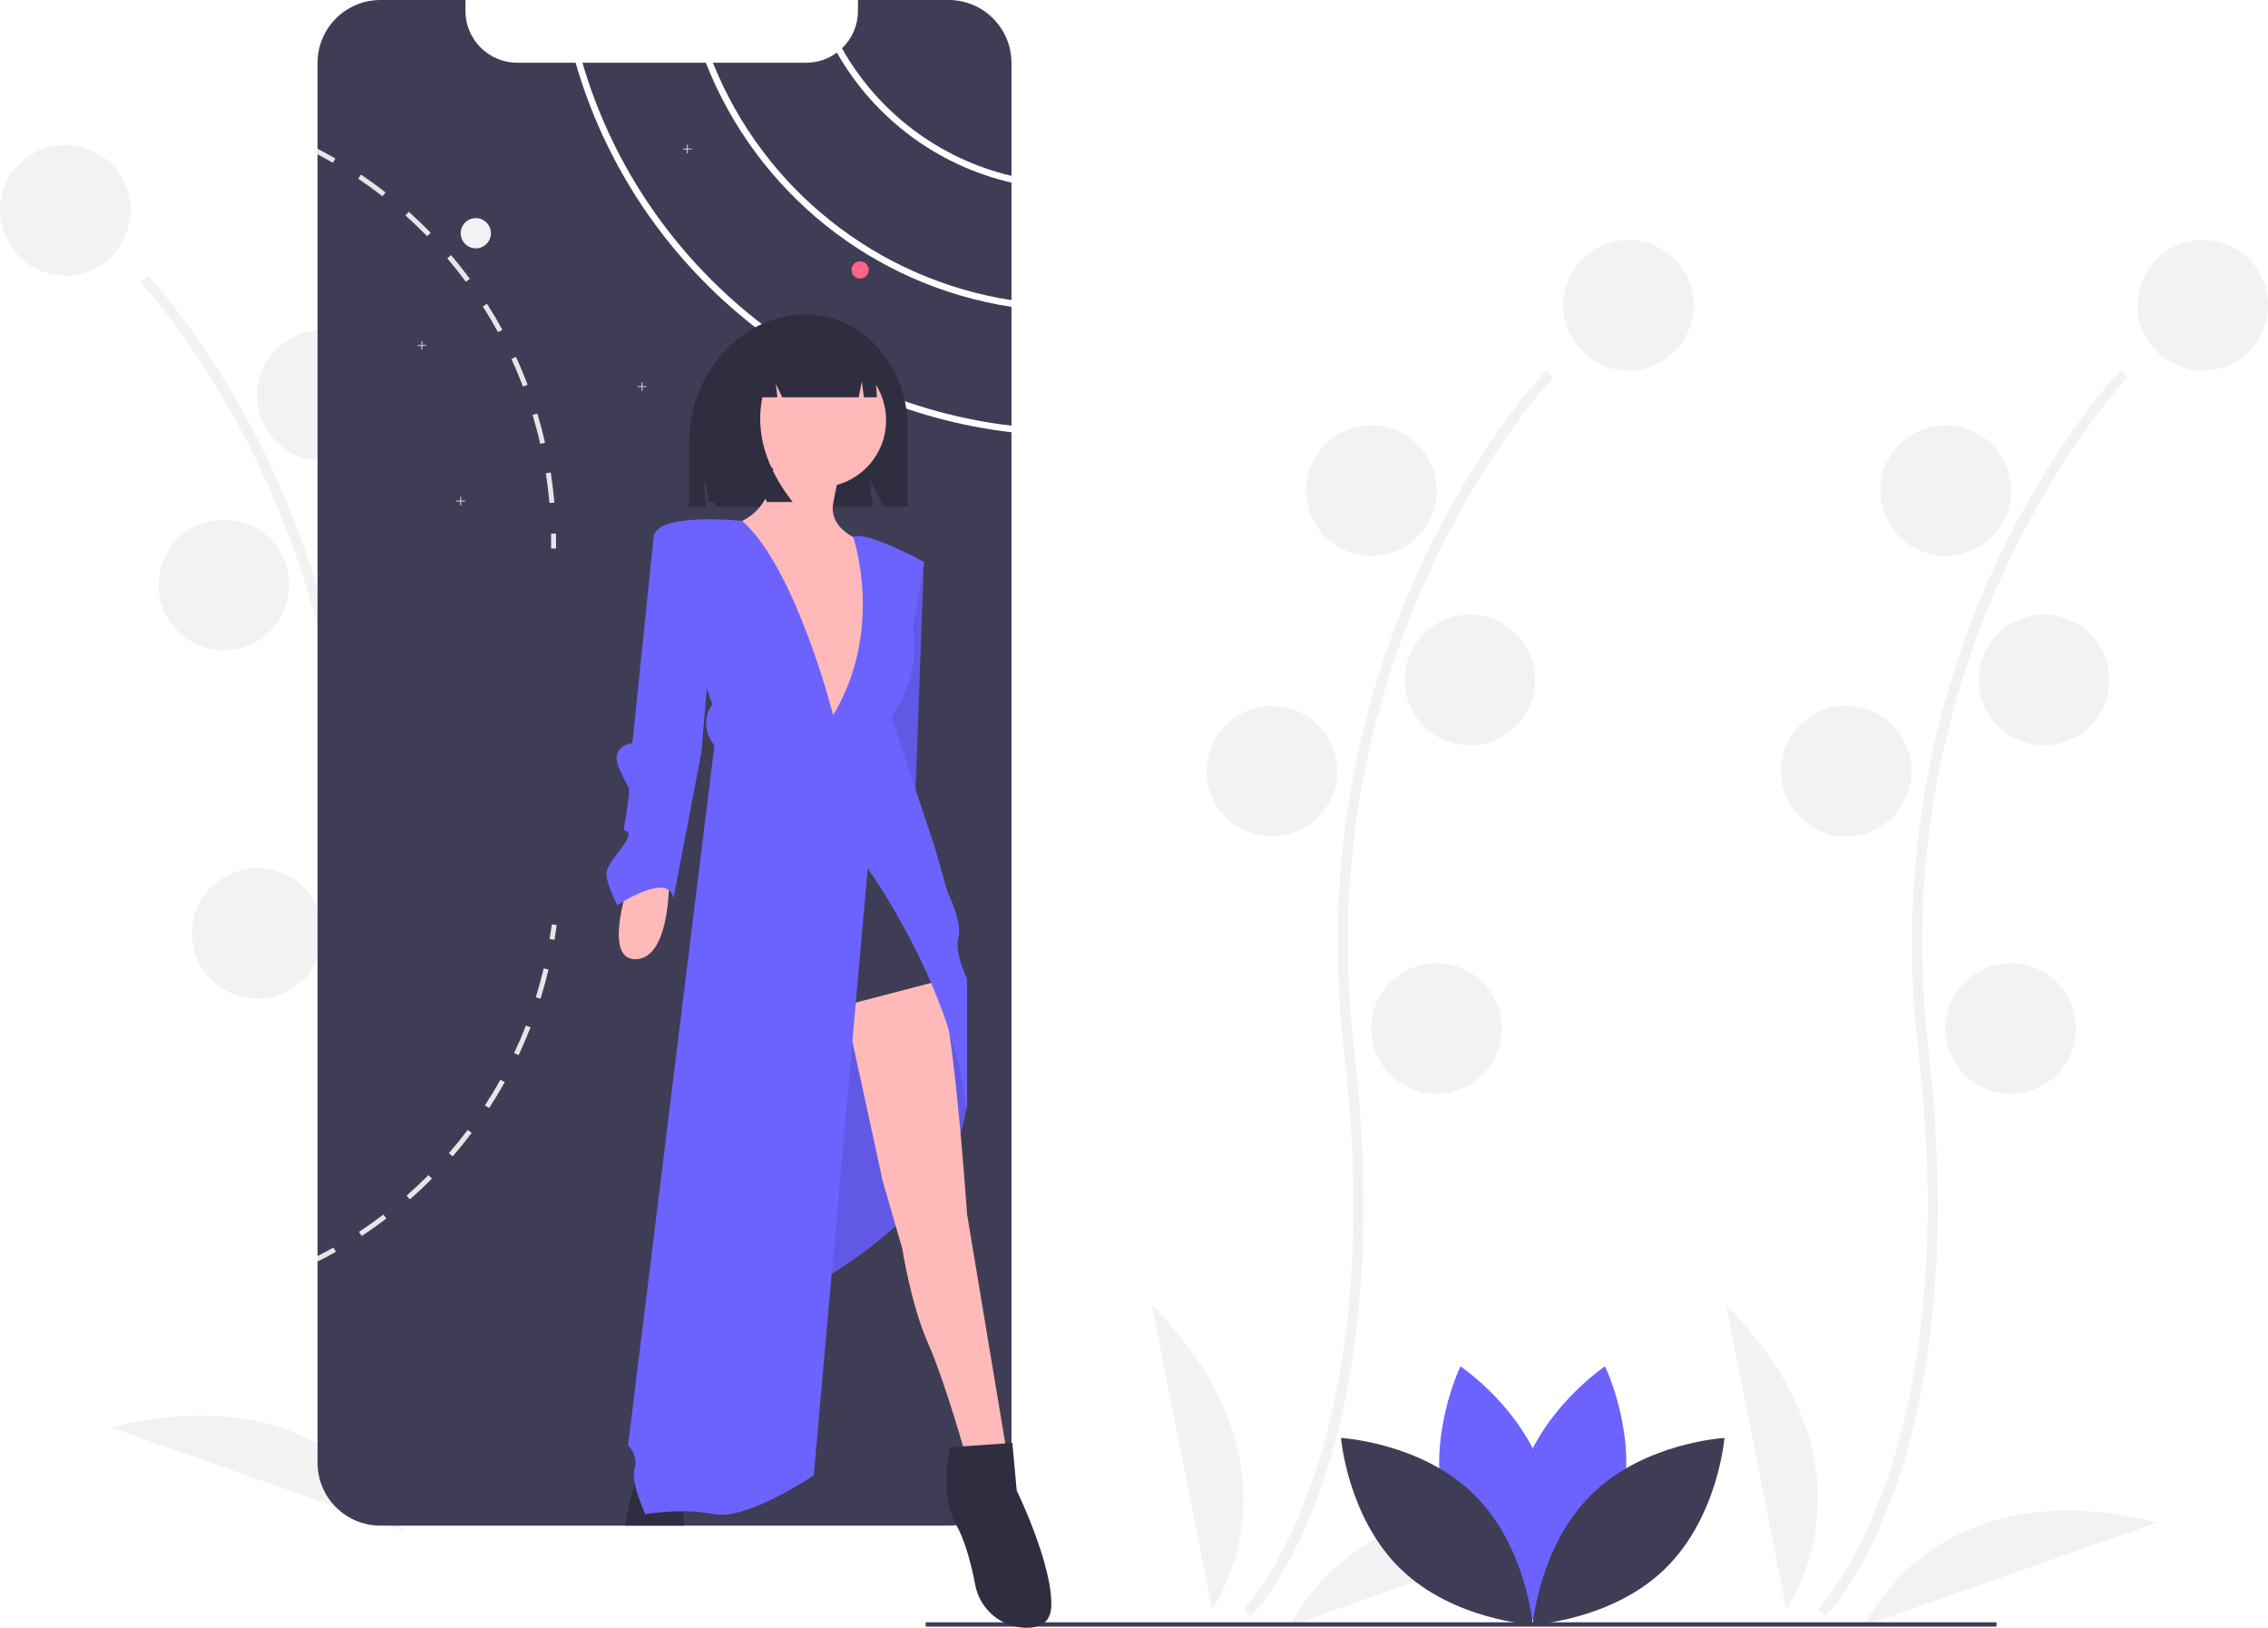
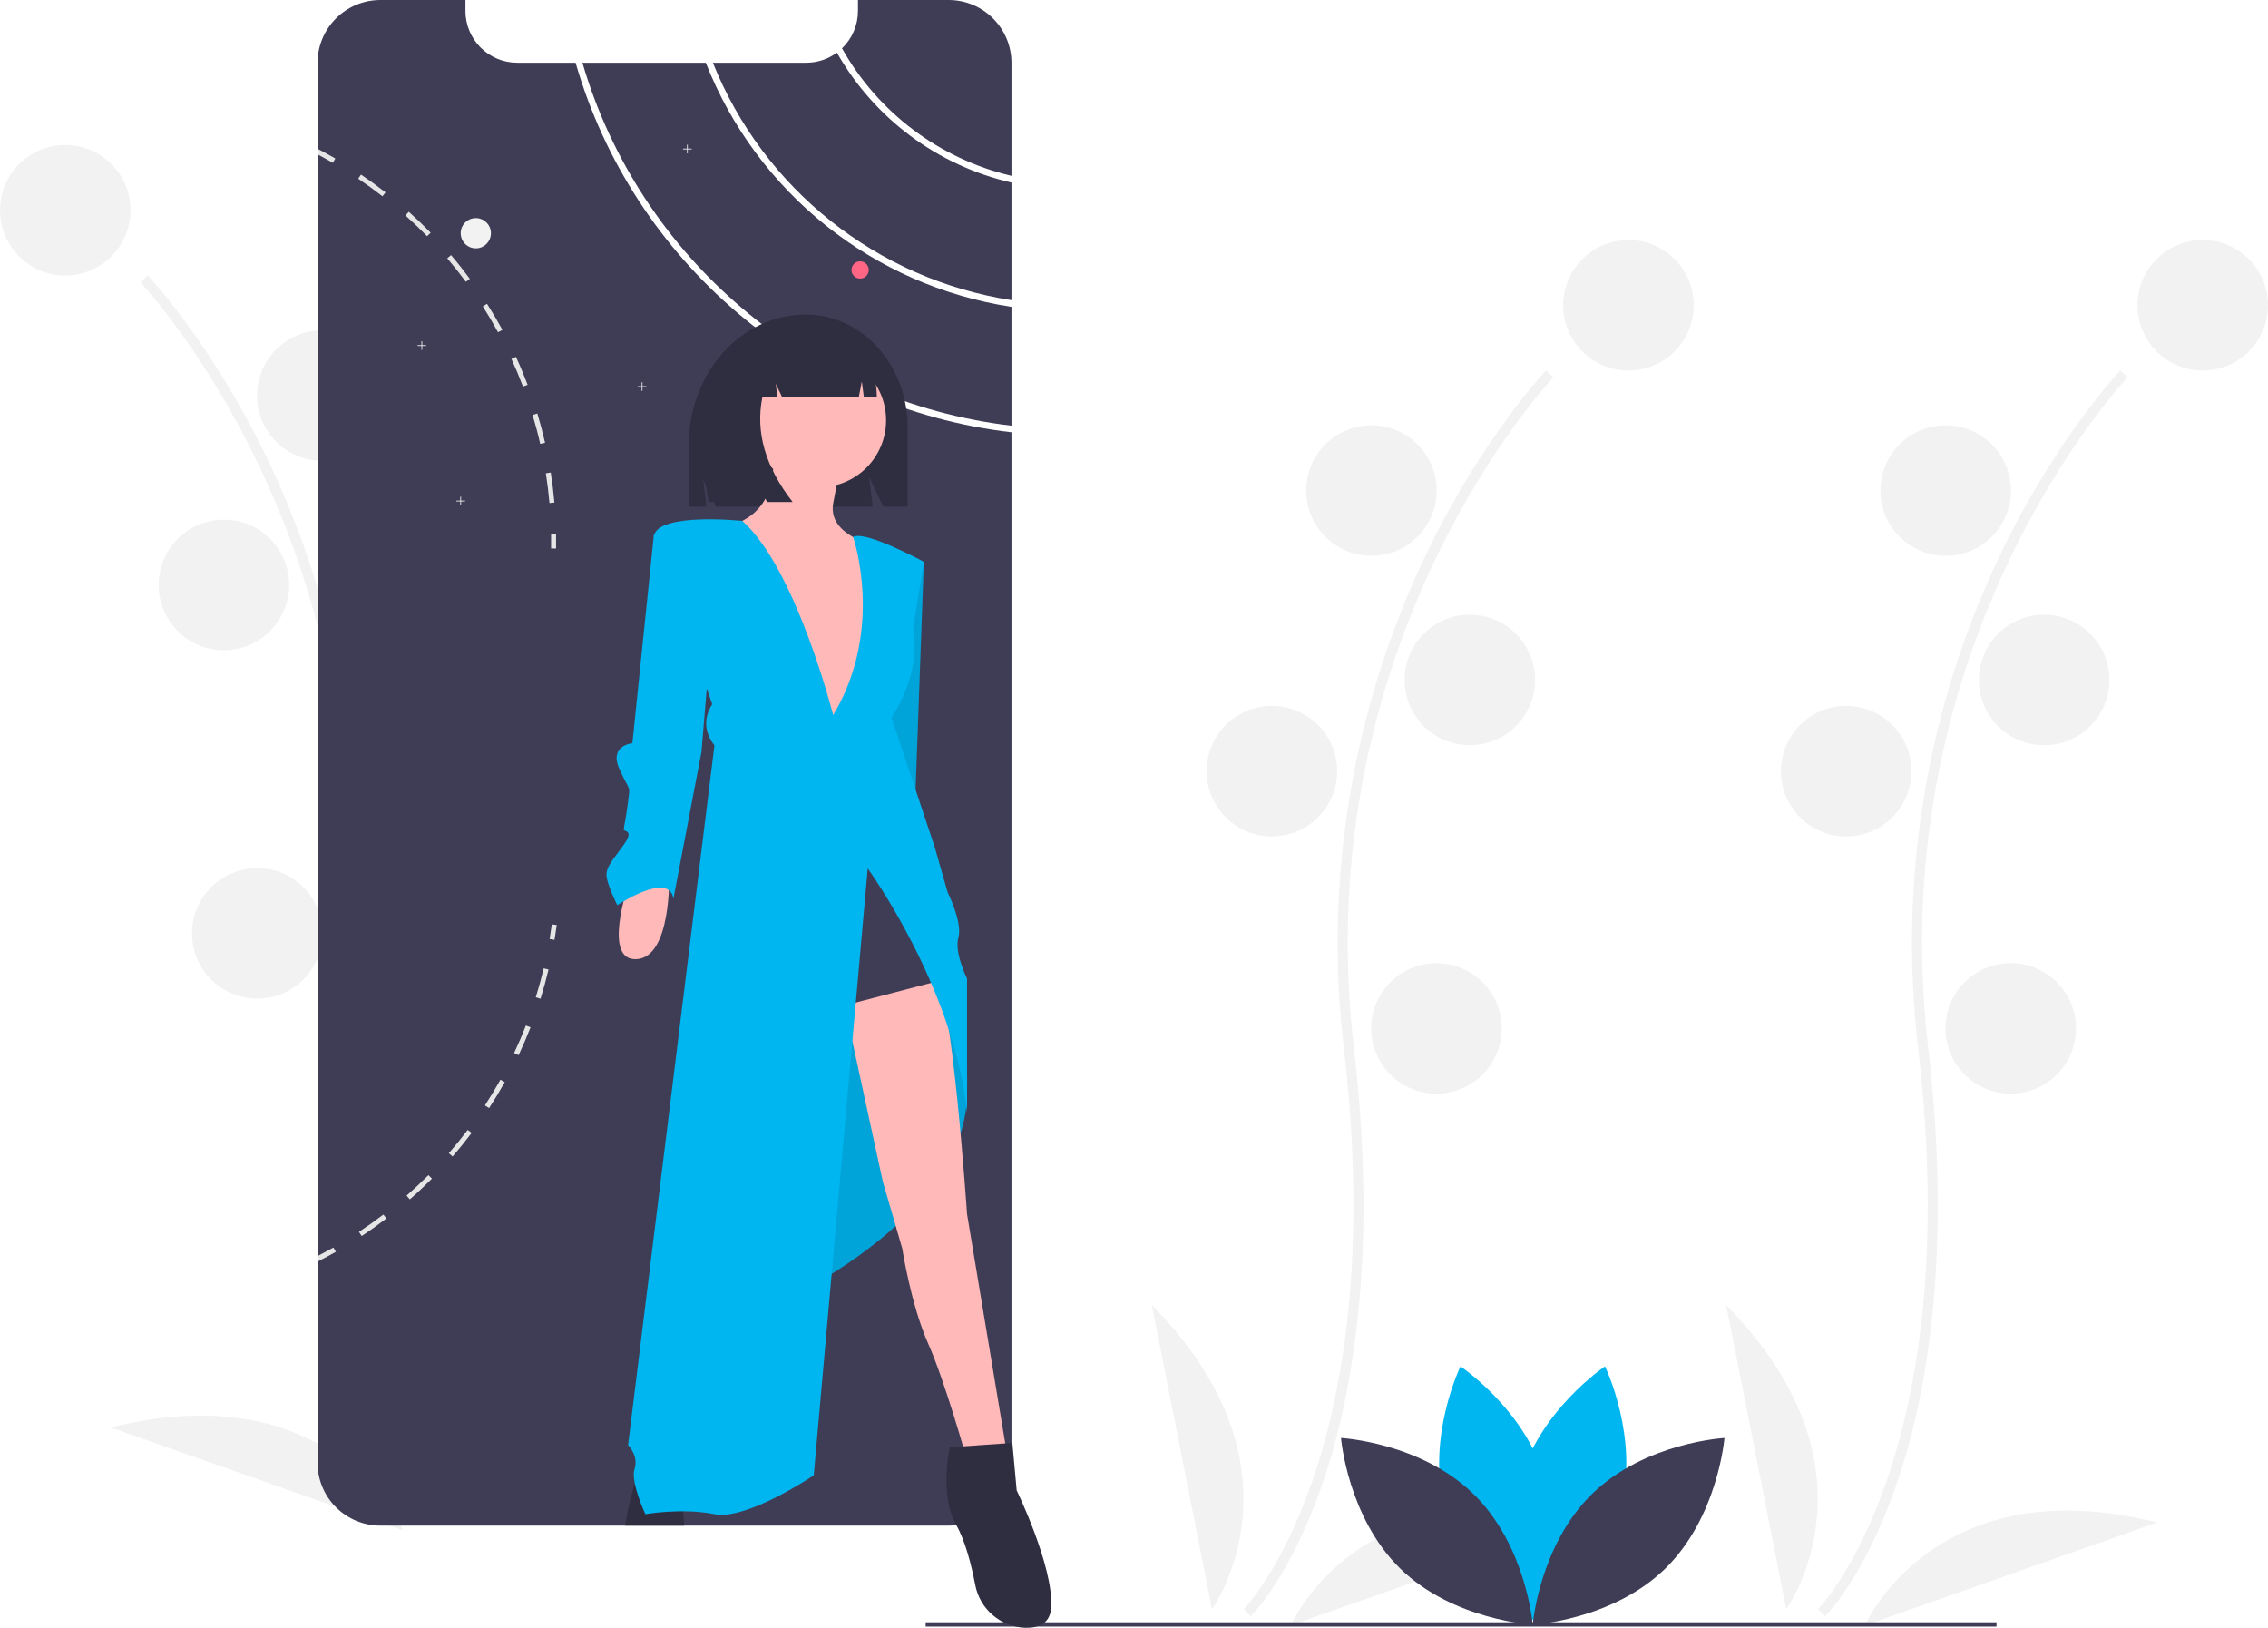
<svg xmlns="http://www.w3.org/2000/svg" id="a451eacd-fdaf-44f3-809a-e1799629e604" data-name="Layer 1" width="1050.504" height="753.763" viewBox="0 0 1050.504 753.763">
  <path d="M279.876,777.538c-.725-.72-17.928-18.142-32.511-59.48-13.378-37.926-26.878-104.061-15.213-203.762,22.1-188.876-91.228-309.247-92.377-310.441l3.355-3.221c.291.303,29.429,30.933,55.354,84.706A416.28,416.28,0,0,1,236.772,514.837C214.71,703.391,282.47,773.556,283.157,774.243Z" transform="translate(-74.74823 -73.11866)" fill="#f2f2f2" />
  <circle cx="30.229" cy="97.349" r="30.222" fill="#f2f2f2" />
  <circle cx="149.294" cy="183.146" r="30.222" fill="#f2f2f2" />
  <circle cx="103.703" cy="270.856" r="30.222" fill="#f2f2f2" />
-   <circle cx="195.379" cy="313.086" r="30.222" fill="#6c63ff" />
+   <circle cx="195.379" cy="313.086" r="30.222" fill="#00b6f0" />
  <circle cx="119.168" cy="432.203" r="30.222" fill="#f2f2f2" />
  <path d="M297.877,774.288s-47.006-65.102,27.84-140.81Z" transform="translate(-74.74823 -73.11866)" fill="#f2f2f2" />
  <path d="M261.449,781.793S229.322,708.202,126.064,734.112Z" transform="translate(-74.74823 -73.11866)" fill="#f2f2f2" />
  <path d="M920.124,821.538c.725-.72,17.928-18.142,32.511-59.48,13.378-37.926,26.878-104.061,15.213-203.762-22.1-188.876,91.228-309.247,92.377-310.441l-3.355-3.221c-.291.303-29.429,30.933-55.354,84.706A416.28,416.28,0,0,0,963.228,558.837c22.062,188.554-45.698,258.718-46.385,259.406Z" transform="translate(-74.74823 -73.11866)" fill="#f2f2f2" />
  <circle cx="1020.274" cy="141.349" r="30.222" fill="#f2f2f2" />
  <circle cx="901.209" cy="227.146" r="30.222" fill="#f2f2f2" />
  <circle cx="946.8" cy="314.856" r="30.222" fill="#f2f2f2" />
  <circle cx="855.124" cy="357.086" r="30.222" fill="#f2f2f2" />
  <circle cx="931.336" cy="476.203" r="30.222" fill="#f2f2f2" />
  <path d="M902.123,818.288s47.006-65.102-27.84-140.81Z" transform="translate(-74.74823 -73.11866)" fill="#f2f2f2" />
  <path d="M938.551,825.793s32.127-73.591,135.385-47.681Z" transform="translate(-74.74823 -73.11866)" fill="#f2f2f2" />
  <path d="M654.124,821.538c.725-.72,17.928-18.142,32.511-59.48,13.378-37.926,26.878-104.061,15.213-203.762-22.1-188.876,91.228-309.247,92.377-310.441l-3.355-3.221c-.291.303-29.429,30.933-55.354,84.706A416.28,416.28,0,0,0,697.228,558.837c22.062,188.554-45.698,258.718-46.385,259.406Z" transform="translate(-74.74823 -73.11866)" fill="#f2f2f2" />
  <circle cx="754.274" cy="141.349" r="30.222" fill="#f2f2f2" />
  <circle cx="635.209" cy="227.146" r="30.222" fill="#f2f2f2" />
  <circle cx="680.8" cy="314.856" r="30.222" fill="#f2f2f2" />
  <circle cx="589.124" cy="357.086" r="30.222" fill="#f2f2f2" />
  <circle cx="665.336" cy="476.203" r="30.222" fill="#f2f2f2" />
  <path d="M636.123,818.288s47.006-65.102-27.84-140.81Z" transform="translate(-74.74823 -73.11866)" fill="#f2f2f2" />
  <path d="M672.551,825.793s32.127-73.591,135.385-47.681Z" transform="translate(-74.74823 -73.11866)" fill="#f2f2f2" />
  <path d="M543.245,212.106v-54.44a125.247,125.247,0,0,1-80.859-60.189l-.001.001a23.789,23.789,0,0,1-14.22,4.68H404.936A178.549,178.549,0,0,0,543.245,212.106Z" transform="translate(-74.74823 -73.11866)" fill="#3f3d56" />
  <path d="M543.245,154.546V102.249a29.121,29.121,0,0,0-29.13-29.13h-41.97v5.05a23.917,23.917,0,0,1-7.399,17.329A122.298,122.298,0,0,0,543.245,154.546Z" transform="translate(-74.74823 -73.11866)" fill="#3f3d56" />
  <path d="M341.356,102.159H314.325a23.987,23.987,0,0,1-23.98-23.99v-5.05h-39.38a29.128,29.128,0,0,0-29.13,29.13v648.2a29.079,29.079,0,0,0,29.13,29.11h263.15a28.36,28.36,0,0,0,3.59-.22,29.146,29.146,0,0,0,25.54-28.89V273.276C447.536,262.186,367.787,193.897,341.356,102.159Z" transform="translate(-74.74823 -73.11866)" fill="#3f3d56" />
  <path d="M401.657,102.159H344.516C370.817,192.197,449.196,259.186,543.245,270.227V215.206A181.668,181.668,0,0,1,401.657,102.159Z" transform="translate(-74.74823 -73.11866)" fill="#3f3d56" />
  <rect x="428.752" y="751.201" width="496" height="2" fill="#3f3d56" />
  <circle cx="220.397" cy="107.998" r="7" fill="#f2f2f2" />
  <polygon points="197.397 159.82 195.575 159.82 195.575 157.998 195.22 157.998 195.22 159.82 193.397 159.82 193.397 160.176 195.22 160.176 195.22 161.998 195.575 161.998 195.575 160.176 197.397 160.176 197.397 159.82" fill="#f2f2f2" />
  <polygon points="320.397 68.82 318.575 68.82 318.575 66.998 318.22 66.998 318.22 68.82 316.397 68.82 316.397 69.176 318.22 69.176 318.22 70.998 318.575 70.998 318.575 69.176 320.397 69.176 320.397 68.82" fill="#f2f2f2" />
  <polygon points="215.397 231.82 213.575 231.82 213.575 229.998 213.22 229.998 213.22 231.82 211.397 231.82 211.397 232.176 213.22 232.176 213.22 233.998 213.575 233.998 213.575 232.176 215.397 232.176 215.397 231.82" fill="#f2f2f2" />
  <polygon points="299.397 178.82 297.575 178.82 297.575 176.998 297.22 176.998 297.22 178.82 295.397 178.82 295.397 179.176 297.22 179.176 297.22 180.998 297.575 180.998 297.575 179.176 299.397 179.176 299.397 178.82" fill="#f2f2f2" />
  <polygon points="419.397 211.82 417.575 211.82 417.575 209.998 417.22 209.998 417.22 211.82 415.397 211.82 415.397 212.176 417.22 212.176 417.22 213.998 417.575 213.998 417.575 212.176 419.397 212.176 419.397 211.82" fill="#f2f2f2" />
  <circle cx="398.397" cy="124.998" r="4" fill="#ff6584" />
  <path d="M329.846,291.917l-2.27.35c.71,4.54,1.27,9.18,1.68,13.77l2.29-.2C331.136,301.187,330.566,296.507,329.846,291.917Z" transform="translate(-74.74823 -73.11866)" fill="#e6e6e6" />
  <path d="M323.636,264.577l-2.2.67c1.33,4.4,2.52,8.91,3.53,13.4l2.25-.51C326.186,273.597,324.976,269.037,323.636,264.577Z" transform="translate(-74.74823 -73.11866)" fill="#e6e6e6" />
  <path d="M313.726,238.357l-2.09.96c1.92,4.19,3.72,8.49,5.35,12.79l2.15-.81C317.486,246.947,315.676,242.587,313.726,238.357Z" transform="translate(-74.74823 -73.11866)" fill="#e6e6e6" />
  <path d="M300.326,213.777l-1.94,1.23c2.47,3.88,4.84,7.9,7.04,11.93l2.02-1.1C305.226,221.757,302.826,217.697,300.326,213.777Z" transform="translate(-74.74823 -73.11866)" fill="#e6e6e6" />
  <path d="M283.666,191.247l-1.75,1.49c2.98,3.5,5.88,7.16,8.62,10.86l1.84-1.37C289.616,198.487,286.686,194.787,283.666,191.247Z" transform="translate(-74.74823 -73.11866)" fill="#e6e6e6" />
  <path d="M264.086,171.187l-1.53,1.71c3.44,3.07,6.81,6.3,10.02,9.59l1.65-1.61C270.976,177.547,267.566,174.287,264.086,171.187Z" transform="translate(-74.74823 -73.11866)" fill="#e6e6e6" />
  <path d="M241.966,153.967l-1.29,1.9c3.82,2.57,7.6,5.31,11.23,8.14l1.42-1.81C249.646,159.337,245.826,156.567,241.966,153.967Z" transform="translate(-74.74823 -73.11866)" fill="#e6e6e6" />
  <path d="M221.836,142.007v2.6c2.39,1.25,4.76,2.56,7.08,3.9l1.15-1.99Q226.016,144.177,221.836,142.007Z" transform="translate(-74.74823 -73.11866)" fill="#e6e6e6" />
  <path d="M329.326,507.92c.373-2.236.714-4.519,1.015-6.785l2.279.302c-.304,2.292-.649,4.599-1.026,6.861Z" transform="translate(-74.74823 -73.11866)" fill="#e6e6e6" />
  <path d="M322.917,534.899l2.197.684c1.379-4.444,2.626-8.996,3.707-13.531l-2.239-.53C325.511,526.009,324.286,530.504,322.917,534.899Z" transform="translate(-74.74823 -73.11866)" fill="#e6e6e6" />
  <path d="M312.875,560.73l2.086.978c1.984-4.208,3.84-8.544,5.525-12.884l-2.146-.837C316.676,552.281,314.839,556.57,312.875,560.73Z" transform="translate(-74.74823 -73.11866)" fill="#e6e6e6" />
  <path d="M299.364,584.964l1.928,1.252c2.543-3.899,4.983-7.942,7.254-12.01l-2.005-1.125C304.3,577.104,301.88,581.1,299.364,584.964Z" transform="translate(-74.74823 -73.11866)" fill="#e6e6e6" />
  <path d="M282.647,607.103l1.743,1.51c3.059-3.528,6.025-7.198,8.836-10.91l-1.841-1.377C288.613,599.994,285.677,603.619,282.647,607.103Z" transform="translate(-74.74823 -73.11866)" fill="#e6e6e6" />
  <path d="M263.072,626.748l1.514,1.729c3.516-3.067,6.955-6.304,10.24-9.592l-1.626-1.629C269.952,620.51,266.543,623.702,263.072,626.748Z" transform="translate(-74.74823 -73.11866)" fill="#e6e6e6" />
  <path d="M241.02,643.538l1.27,1.924c3.883-2.564,7.739-5.296,11.438-8.112l-1.39-1.836C248.674,638.306,244.865,641.008,241.02,643.538Z" transform="translate(-74.74823 -73.11866)" fill="#e6e6e6" />
  <path d="M230.326,652.767c-2.78,1.57-5.62,3.09-8.49,4.53v-2.58c2.48-1.26,4.94-2.59,7.35-3.94Z" transform="translate(-74.74823 -73.11866)" fill="#e6e6e6" />
  <path d="M330.001,320.222l2.299-.042c.042,2.321.045,4.654.009,6.936l-2.298-.036C330.045,324.825,330.042,322.518,330.001,320.222Z" transform="translate(-74.74823 -73.11866)" fill="#e6e6e6" />
  <path d="M448.04,218.741H448.04c26.026,0,47.125,23.415,47.125,52.298v36.697H483.879l-6.534-13.597,1.634,13.597H406.434L400.494,295.376l1.485,12.36h-8.168V278.923C393.811,245.685,418.09,218.741,448.04,218.741Z" transform="translate(-74.74823 -73.11866)" fill="#2f2e41" />
  <path d="M365.665,483.259s-12,35,4,34,15-38,15-38Z" transform="translate(-74.74823 -73.11866)" fill="#ffb9b9" />
-   <path d="M388.665,320.259h-11l-10,97s-11,1-6,12,5,7,4,15-2,12-2,13,5,0,0,7-8,10-8,14,5,14,5,14,24-16,26-3l13-68,4-48Z" transform="translate(-74.74823 -73.11866)" fill="#6c63ff" />
-   <polygon points="419.917 260.14 427.917 260.14 423.917 370.14 403.917 328.14 419.917 260.14" fill="#6c63ff" />
+   <path d="M388.665,320.259h-11l-10,97s-11,1-6,12,5,7,4,15-2,12-2,13,5,0,0,7-8,10-8,14,5,14,5,14,24-16,26-3l13-68,4-48Z" transform="translate(-74.74823 -73.11866)" fill="#00b6f0" />
+   <polygon points="419.917 260.14 427.917 260.14 423.917 370.14 403.917 328.14 419.917 260.14" fill="#00b6f0" />
  <polygon points="419.917 260.14 427.917 260.14 423.917 370.14 403.917 328.14 419.917 260.14" opacity="0.1" />
-   <path d="M433.665,677.259s79.938-34.955,88.303-89.108a59.897,59.897,0,0,0,.697-8.133c1-58.76-13-71.76-13-71.76l-91,14Z" transform="translate(-74.74823 -73.11866)" fill="#6c63ff" />
+   <path d="M433.665,677.259s79.938-34.955,88.303-89.108a59.897,59.897,0,0,0,.697-8.133c1-58.76-13-71.76-13-71.76l-91,14Z" transform="translate(-74.74823 -73.11866)" fill="#00b6f0" />
  <path d="M433.665,677.259s79.938-34.955,88.303-89.108a59.897,59.897,0,0,0,.697-8.133c1-58.76-13-71.76-13-71.76l-91,14Z" transform="translate(-74.74823 -73.11866)" opacity="0.1" />
  <path d="M463.665,528.259l20,92,9,31s4,26,12,44,18,54,18,54h19l-19-114s-7-104-15-112S463.665,528.259,463.665,528.259Z" transform="translate(-74.74823 -73.11866)" fill="#ffb9b9" />
  <circle cx="379.417" cy="194.64" r="31" fill="#ffb9b9" />
  <path d="M432.665,284.259s4,25-19,32,49,108,49,108,32-89,24-97c0,0-29-4-26-21s5-19,5-19Z" transform="translate(-74.74823 -73.11866)" fill="#ffb9b9" />
  <polygon points="369.917 471.14 438.917 453.14 401.917 361.14 369.917 471.14" fill="#3f3d56" />
  <path d="M543.665,741.259l-29,2s-5,22,3,36c4.2,7.35,7.022,18.559,8.755,27.549a24.484,24.484,0,0,0,23.147,20.066c6.309.156,11.696-1.995,12.098-9.615,1-19-16-54-16-54Z" transform="translate(-74.74823 -73.11866)" fill="#2f2e41" />
  <path d="M391.655,779.559h-27.33a126.927,126.927,0,0,1,4.45-19.54v-.01c1.07-3.52,1.89-5.75,1.89-5.75l20,12,.49,6.68Z" transform="translate(-74.74823 -73.11866)" fill="#2f2e41" />
-   <path d="M460.665,404.259s-17.224-67.877-42.112-89.939c0,0-38.888-4.061-40.888,6.939l27,78s-7,9,1,19l-40,324s5,5,3,11,5,21,5,21,17-3,32,0,46-18,46-18l25-281s40,55,46,113v-62s-6-12-4-19-5-21-5-21l-6-21-20-60s14-19,10-41l5-31s-27.505-14.892-32.753-11.446C469.912,321.813,484.665,364.259,460.665,404.259Z" transform="translate(-74.74823 -73.11866)" fill="#6c63ff" />
+   <path d="M460.665,404.259s-17.224-67.877-42.112-89.939c0,0-38.888-4.061-40.888,6.939l27,78s-7,9,1,19l-40,324s5,5,3,11,5,21,5,21,17-3,32,0,46-18,46-18l25-281s40,55,46,113v-62s-6-12-4-19-5-21-5-21l-6-21-20-60s14-19,10-41l5-31s-27.505-14.892-32.753-11.446C469.912,321.813,484.665,364.259,460.665,404.259Z" transform="translate(-74.74823 -73.11866)" fill="#00b6f0" />
  <path d="M428.145,230.981A24.715,24.715,0,0,1,447.646,221.03h.925c17.839,0,32.299,16.142,32.299,36.054v0h-5.977l-.965-7.348-1.415,7.348H437.062l-2.97-6.216.743,6.216h-6.974q-4.882,24.243,14.028,48.486h-11.88L424.068,293.138l1.485,12.432H402.906l-4.455-28.595C398.451,255.561,410.894,237.402,428.145,230.981Z" transform="translate(-74.74823 -73.11866)" fill="#2f2e41" />
-   <path d="M825.344,771.945c-8.937,33.037-39.549,53.497-39.549,53.497s-16.122-33.103-7.185-66.139,39.549-53.497,39.549-53.497S834.281,738.908,825.344,771.945Z" transform="translate(-74.74823 -73.11866)" fill="#6c63ff" />
-   <path d="M744.042,771.945c8.937,33.037,39.549,53.497,39.549,53.497s16.122-33.103,7.185-66.139-39.549-53.497-39.549-53.497S735.105,738.908,744.042,771.945Z" transform="translate(-74.74823 -73.11866)" fill="#6c63ff" />
+   <path d="M825.344,771.945c-8.937,33.037-39.549,53.497-39.549,53.497s-16.122-33.103-7.185-66.139,39.549-53.497,39.549-53.497S834.281,738.908,825.344,771.945Z" transform="translate(-74.74823 -73.11866)" fill="#00b6f0" />
+   <path d="M744.042,771.945c8.937,33.037,39.549,53.497,39.549,53.497s16.122-33.103,7.185-66.139-39.549-53.497-39.549-53.497S735.105,738.908,744.042,771.945Z" transform="translate(-74.74823 -73.11866)" fill="#00b6f0" />
  <path d="M757.174,764.845c24.523,23.873,27.519,60.57,27.519,60.57s-36.765-2.007-61.288-25.88-27.519-60.57-27.519-60.57S732.651,740.973,757.174,764.845Z" transform="translate(-74.74823 -73.11866)" fill="#3f3d56" />
  <path d="M812.212,764.845c-24.523,23.873-27.519,60.57-27.519,60.57s36.765-2.007,61.288-25.88S873.5,738.965,873.5,738.965,836.735,740.973,812.212,764.845Z" transform="translate(-74.74823 -73.11866)" fill="#3f3d56" />
</svg>
